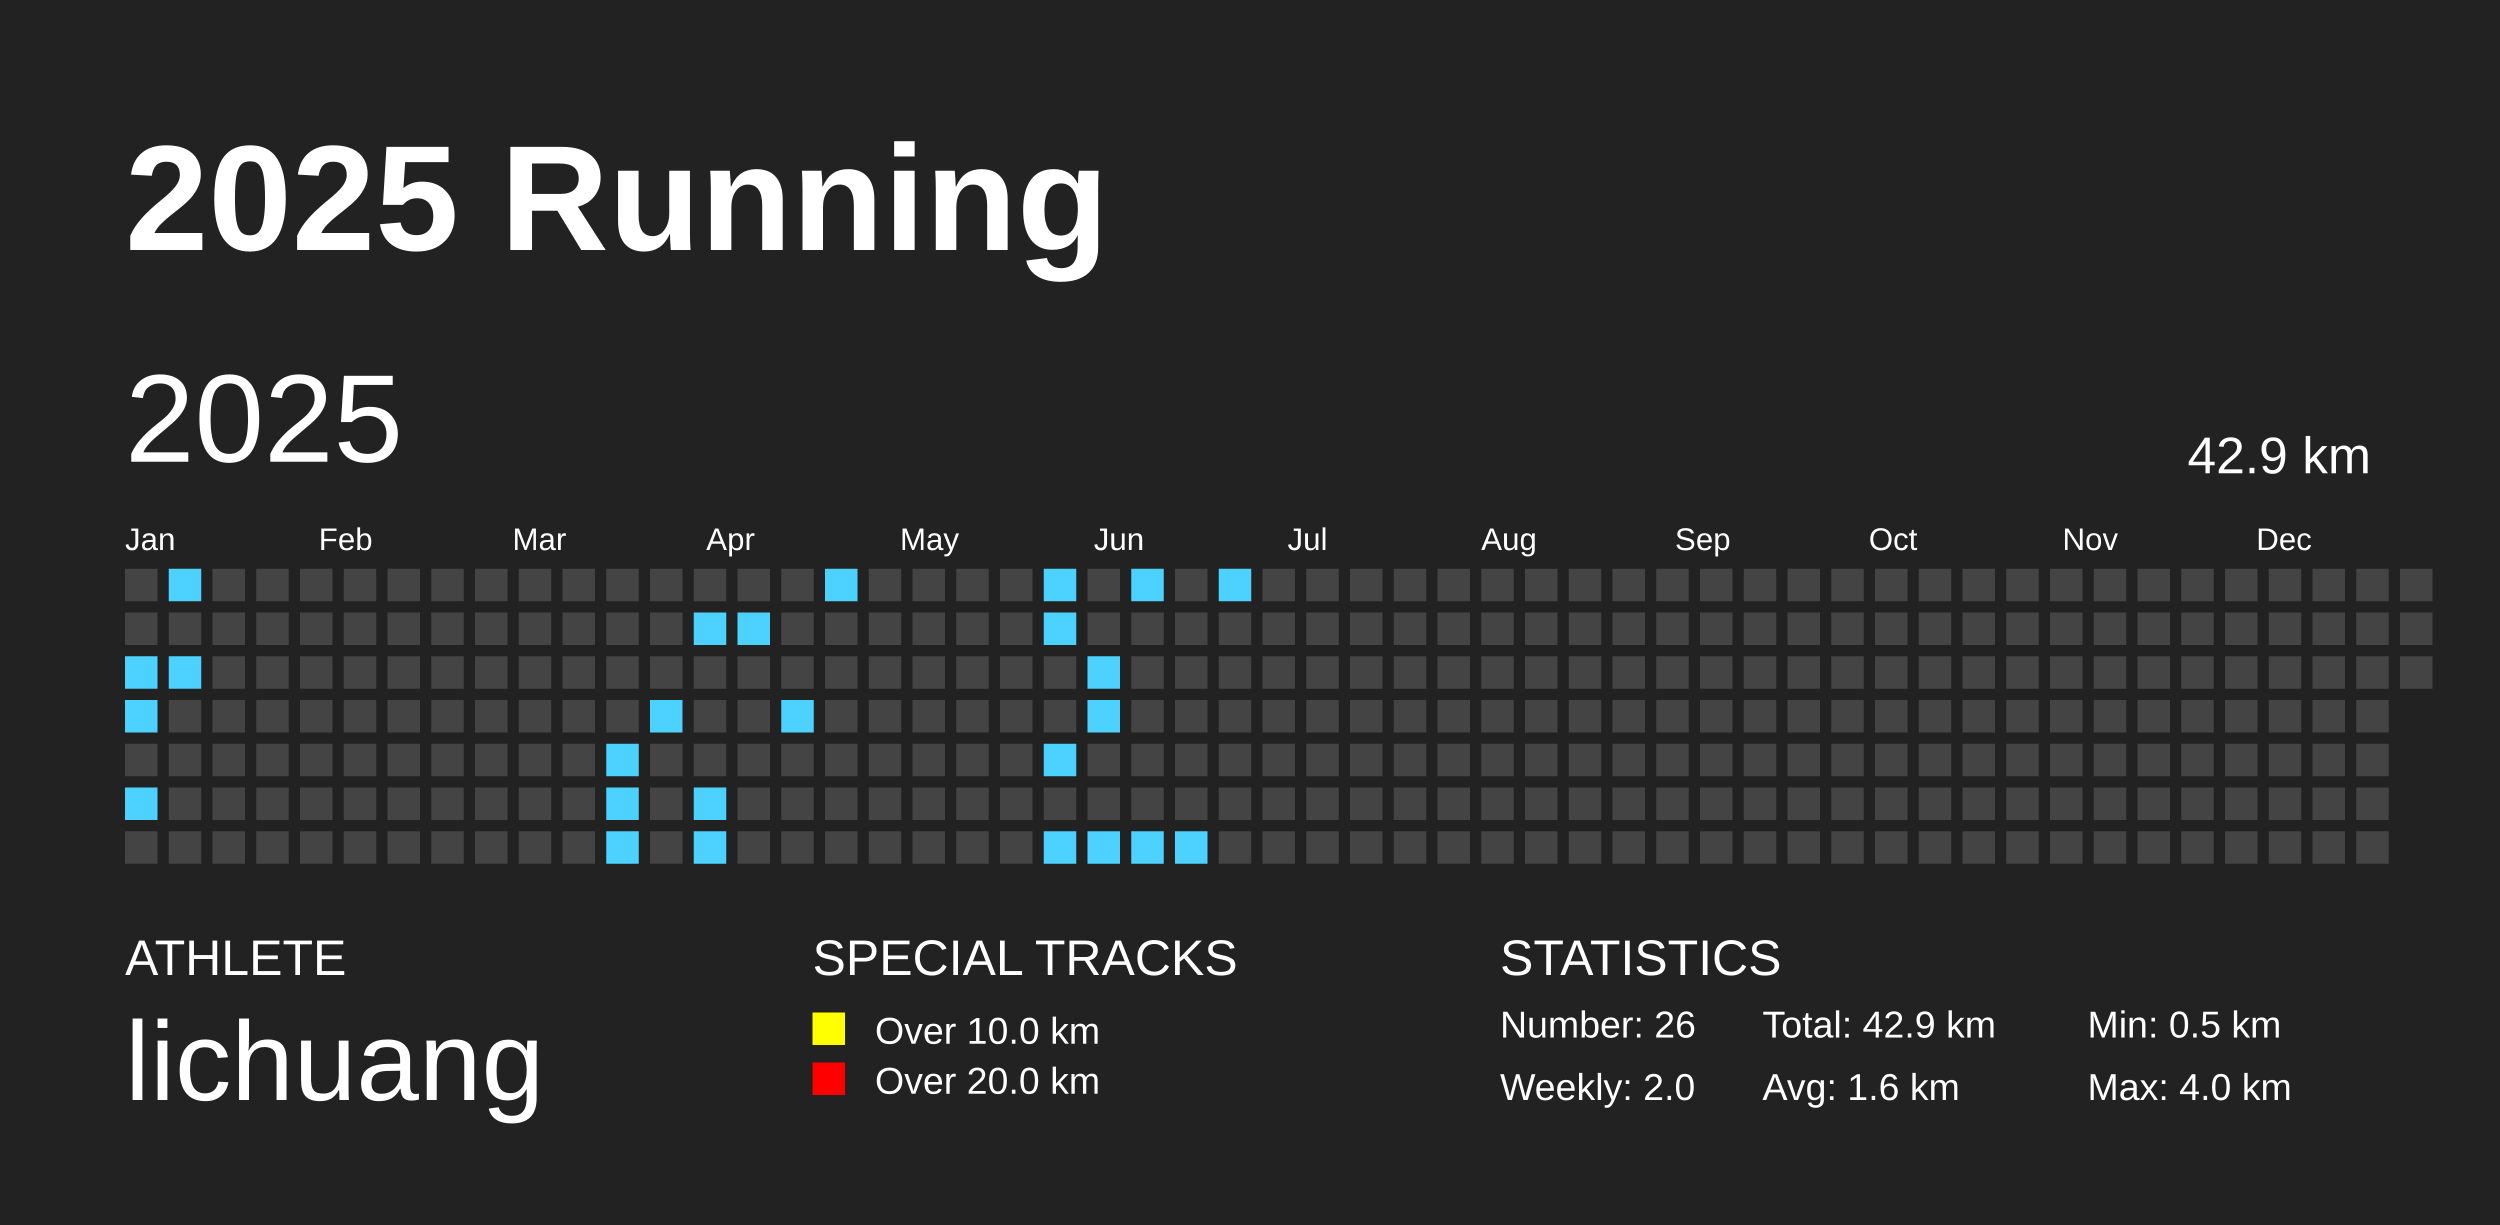
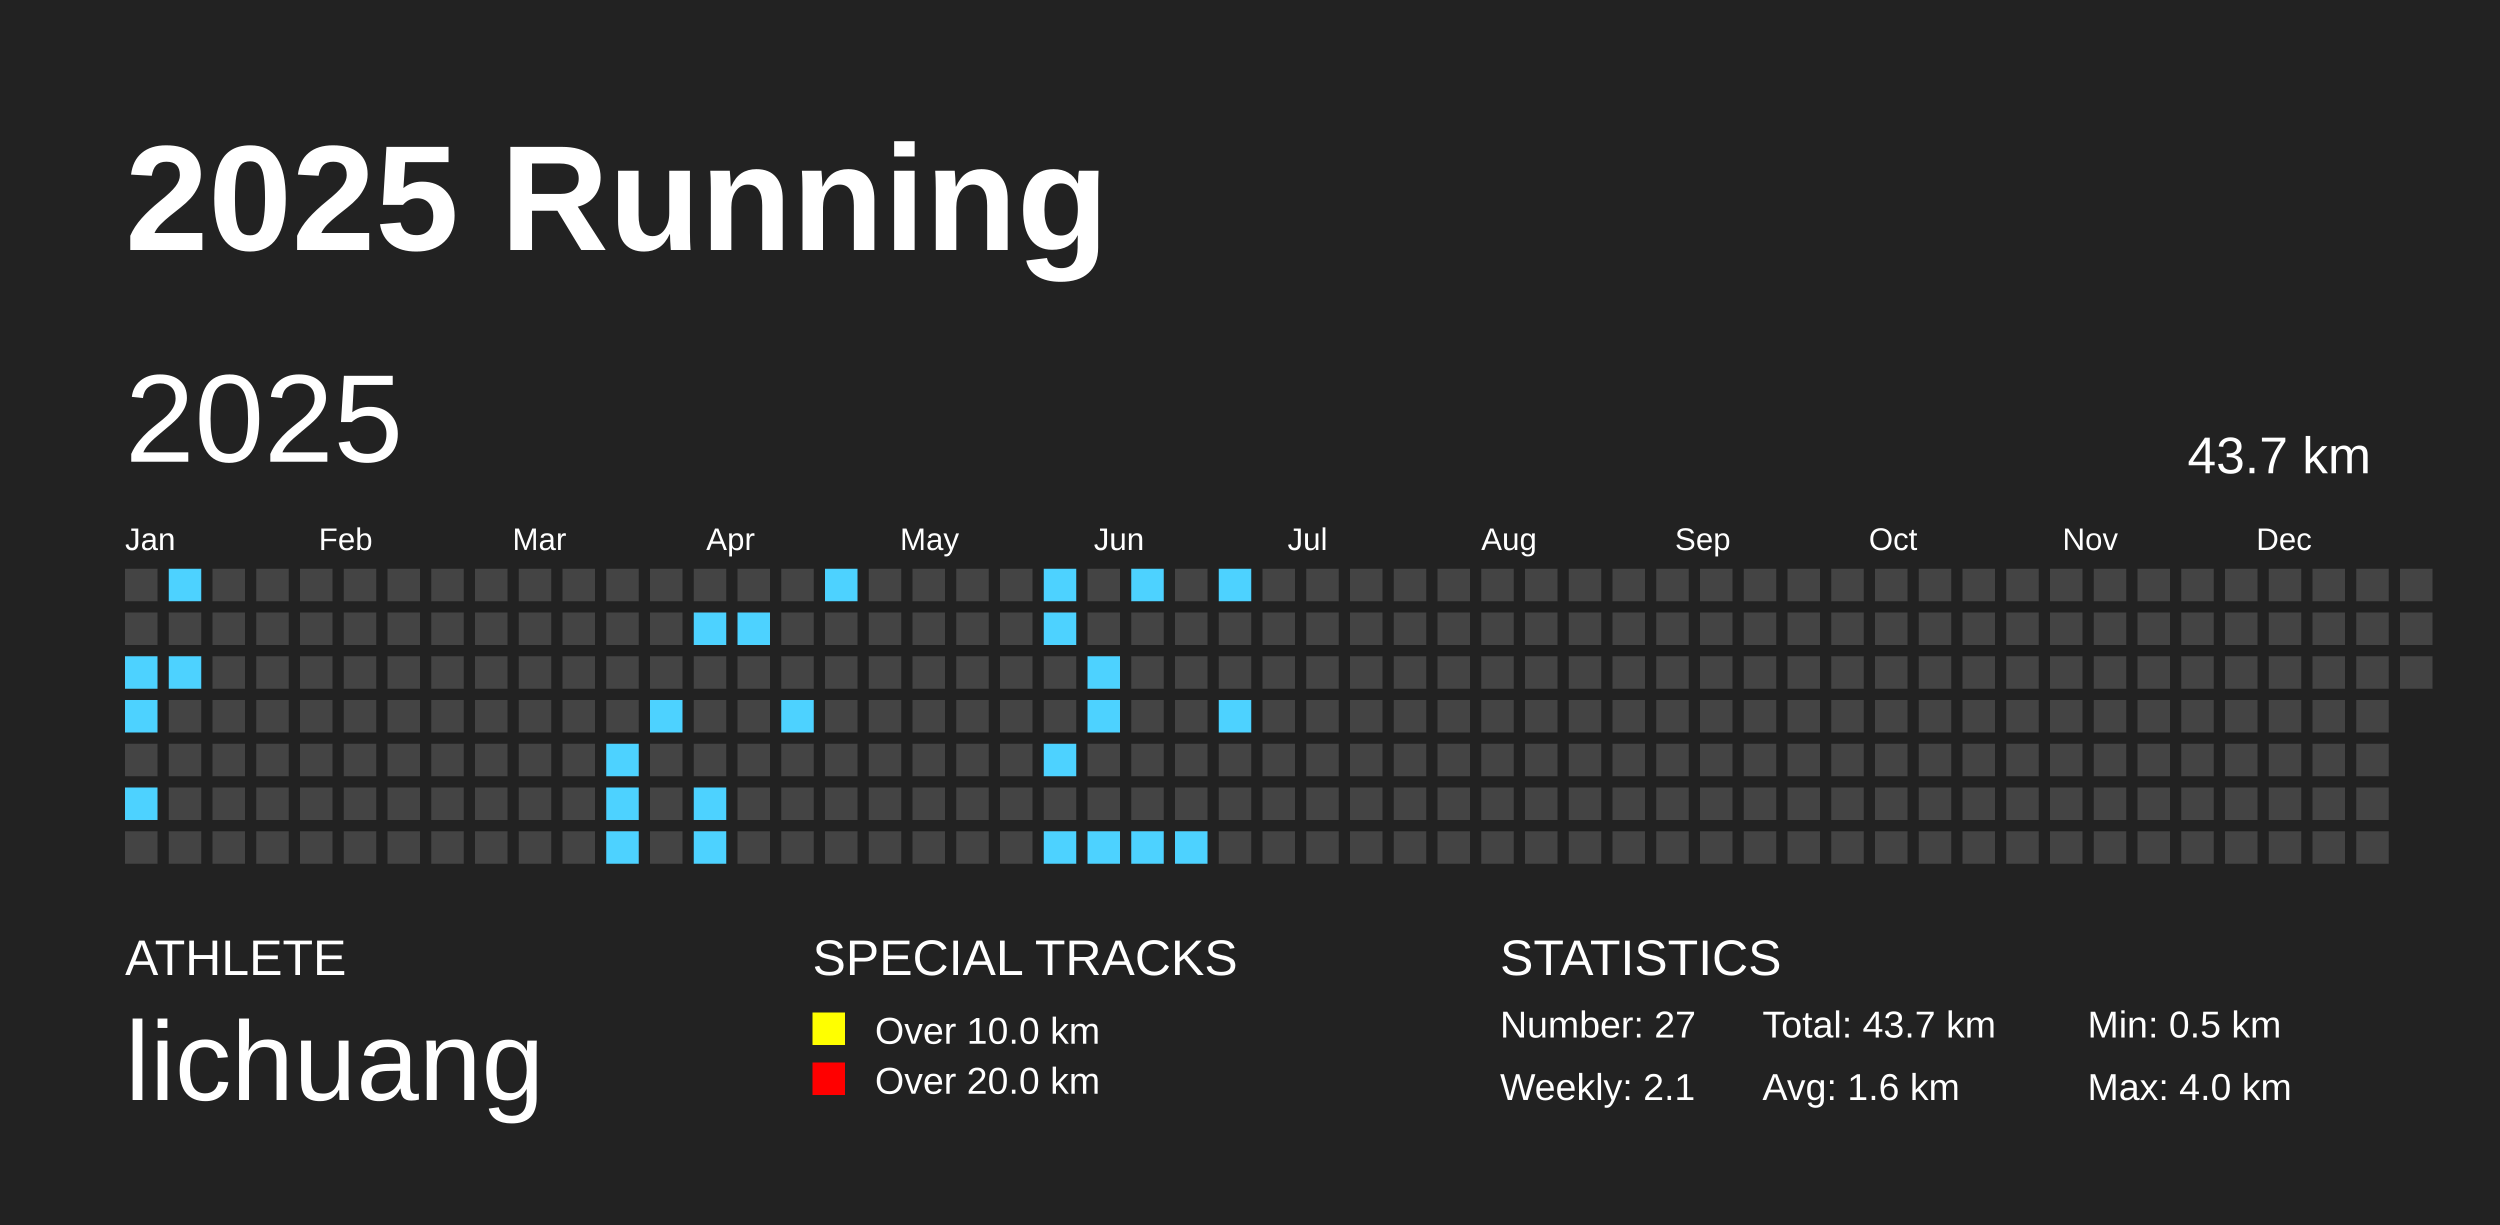
<svg xmlns="http://www.w3.org/2000/svg" baseProfile="full" height="98mm" version="1.1" viewBox="0,0,200,98" width="200mm">
  <defs />
  <rect fill="#222222" height="98" width="200" x="0" y="0" />
  <text fill="#FFFFFF" style="font-size:12px; font-family:Arial; font-weight:bold;" x="10" y="20">2025 Running</text>
  <text fill="#FFFFFF" style="font-size:4px; font-family:Arial" x="10" y="78">ATHLETE</text>
  <text fill="#FFFFFF" style="font-size:9px; font-family:Arial" x="10" y="88">lichuang</text>
  <text fill="#FFFFFF" style="font-size:4px; font-family:Arial" x="65" y="78">SPECIAL TRACKS</text>
  <rect fill="yellow" height="2.6" width="2.6" x="65" y="81" />
  <text fill="#FFFFFF" style="font-size:3px; font-family:Arial" x="70" y="83.5">Over 10.0 km</text>
  <rect fill="red" height="2.6" width="2.6" x="65" y="85" />
  <text fill="#FFFFFF" style="font-size:3px; font-family:Arial" x="70" y="87.5">Over 20.0 km</text>
  <text fill="#FFFFFF" style="font-size:4px; font-family:Arial" x="120" y="78">STATISTICS</text>
-   <text fill="#FFFFFF" style="font-size:3px; font-family:Arial" x="120" y="83">Number: 26</text>
-   <text fill="#FFFFFF" style="font-size:3px; font-family:Arial" x="120" y="88">Weekly: 2.0</text>
-   <text fill="#FFFFFF" style="font-size:3px; font-family:Arial" x="141" y="83">Total: 42.9 km</text>
+   <text fill="#FFFFFF" style="font-size:3px; font-family:Arial" x="120" y="83">Number: 27</text>
+   <text fill="#FFFFFF" style="font-size:3px; font-family:Arial" x="120" y="88">Weekly: 2.1</text>
+   <text fill="#FFFFFF" style="font-size:3px; font-family:Arial" x="141" y="83">Total: 43.7 km</text>
  <text fill="#FFFFFF" style="font-size:3px; font-family:Arial" x="141" y="88">Avg: 1.6 km</text>
  <text fill="#FFFFFF" style="font-size:3px; font-family:Arial" x="167" y="83">Min: 0.5 km</text>
  <text fill="#FFFFFF" style="font-size:3px; font-family:Arial" x="167" y="88">Max: 4.0 km</text>
  <text dominant-baseline="hanging" fill="#FFFFFF" style="font-size:10.0px; font-family:Arial;" x="10" y="30">2025</text>
-   <text dominant-baseline="hanging" fill="#FFFFFF" style="font-size:4.125px; font-family:Arial;" x="175" y="35">42.9 km</text>
+   <text dominant-baseline="hanging" fill="#FFFFFF" style="font-size:4.125px; font-family:Arial;" x="175" y="35">43.7 km</text>
  <text fill="#FFFFFF" style="font-size:2.5px; font-family:Arial" x="10.0" y="44">Jan</text>
  <text fill="#FFFFFF" style="font-size:2.5px; font-family:Arial" x="25.5" y="44">Feb</text>
  <text fill="#FFFFFF" style="font-size:2.5px; font-family:Arial" x="41.0" y="44">Mar</text>
  <text fill="#FFFFFF" style="font-size:2.5px; font-family:Arial" x="56.5" y="44">Apr</text>
  <text fill="#FFFFFF" style="font-size:2.5px; font-family:Arial" x="72.0" y="44">May</text>
  <text fill="#FFFFFF" style="font-size:2.5px; font-family:Arial" x="87.5" y="44">Jun</text>
  <text fill="#FFFFFF" style="font-size:2.5px; font-family:Arial" x="103.0" y="44">Jul</text>
  <text fill="#FFFFFF" style="font-size:2.5px; font-family:Arial" x="118.5" y="44">Aug</text>
  <text fill="#FFFFFF" style="font-size:2.5px; font-family:Arial" x="134.0" y="44">Sep</text>
  <text fill="#FFFFFF" style="font-size:2.5px; font-family:Arial" x="149.5" y="44">Oct</text>
  <text fill="#FFFFFF" style="font-size:2.5px; font-family:Arial" x="165.0" y="44">Nov</text>
  <text fill="#FFFFFF" style="font-size:2.5px; font-family:Arial" x="180.5" y="44">Dec</text>
  <rect fill="#444444" height="2.6" width="2.6" x="10.0" y="45.5" />
  <rect fill="#444444" height="2.6" width="2.6" x="10.0" y="49.0" />
  <rect fill="#4dd2ff" height="2.6" width="2.6" x="10.0" y="52.5" />
  <rect fill="#4dd2ff" height="2.6" width="2.6" x="10.0" y="56.0" />
  <rect fill="#444444" height="2.6" width="2.6" x="10.0" y="59.5" />
  <rect fill="#4dd2ff" height="2.6" width="2.6" x="10.0" y="63.0" />
  <rect fill="#444444" height="2.6" width="2.6" x="10.0" y="66.5" />
  <rect fill="#4dd2ff" height="2.6" width="2.6" x="13.5" y="45.5" />
  <rect fill="#444444" height="2.6" width="2.6" x="13.5" y="49.0" />
  <rect fill="#4dd2ff" height="2.6" width="2.6" x="13.5" y="52.5" />
  <rect fill="#444444" height="2.6" width="2.6" x="13.5" y="56.0" />
  <rect fill="#444444" height="2.6" width="2.6" x="13.5" y="59.5" />
  <rect fill="#444444" height="2.6" width="2.6" x="13.5" y="63.0" />
  <rect fill="#444444" height="2.6" width="2.6" x="13.5" y="66.5" />
  <rect fill="#444444" height="2.6" width="2.6" x="17.0" y="45.5" />
  <rect fill="#444444" height="2.6" width="2.6" x="17.0" y="49.0" />
  <rect fill="#444444" height="2.6" width="2.6" x="17.0" y="52.5" />
  <rect fill="#444444" height="2.6" width="2.6" x="17.0" y="56.0" />
  <rect fill="#444444" height="2.6" width="2.6" x="17.0" y="59.5" />
  <rect fill="#444444" height="2.6" width="2.6" x="17.0" y="63.0" />
  <rect fill="#444444" height="2.6" width="2.6" x="17.0" y="66.5" />
  <rect fill="#444444" height="2.6" width="2.6" x="20.5" y="45.5" />
  <rect fill="#444444" height="2.6" width="2.6" x="20.5" y="49.0" />
  <rect fill="#444444" height="2.6" width="2.6" x="20.5" y="52.5" />
  <rect fill="#444444" height="2.6" width="2.6" x="20.5" y="56.0" />
  <rect fill="#444444" height="2.6" width="2.6" x="20.5" y="59.5" />
  <rect fill="#444444" height="2.6" width="2.6" x="20.5" y="63.0" />
  <rect fill="#444444" height="2.6" width="2.6" x="20.5" y="66.5" />
  <rect fill="#444444" height="2.6" width="2.6" x="24.0" y="45.5" />
  <rect fill="#444444" height="2.6" width="2.6" x="24.0" y="49.0" />
  <rect fill="#444444" height="2.6" width="2.6" x="24.0" y="52.5" />
  <rect fill="#444444" height="2.6" width="2.6" x="24.0" y="56.0" />
  <rect fill="#444444" height="2.6" width="2.6" x="24.0" y="59.5" />
  <rect fill="#444444" height="2.6" width="2.6" x="24.0" y="63.0" />
  <rect fill="#444444" height="2.6" width="2.6" x="24.0" y="66.5" />
  <rect fill="#444444" height="2.6" width="2.6" x="27.5" y="45.5" />
  <rect fill="#444444" height="2.6" width="2.6" x="27.5" y="49.0" />
  <rect fill="#444444" height="2.6" width="2.6" x="27.5" y="52.5" />
  <rect fill="#444444" height="2.6" width="2.6" x="27.5" y="56.0" />
  <rect fill="#444444" height="2.6" width="2.6" x="27.5" y="59.5" />
  <rect fill="#444444" height="2.6" width="2.6" x="27.5" y="63.0" />
  <rect fill="#444444" height="2.6" width="2.6" x="27.5" y="66.5" />
  <rect fill="#444444" height="2.6" width="2.6" x="31.0" y="45.5" />
  <rect fill="#444444" height="2.6" width="2.6" x="31.0" y="49.0" />
  <rect fill="#444444" height="2.6" width="2.6" x="31.0" y="52.5" />
  <rect fill="#444444" height="2.6" width="2.6" x="31.0" y="56.0" />
  <rect fill="#444444" height="2.6" width="2.6" x="31.0" y="59.5" />
  <rect fill="#444444" height="2.6" width="2.6" x="31.0" y="63.0" />
  <rect fill="#444444" height="2.6" width="2.6" x="31.0" y="66.5" />
  <rect fill="#444444" height="2.6" width="2.6" x="34.5" y="45.5" />
  <rect fill="#444444" height="2.6" width="2.6" x="34.5" y="49.0" />
  <rect fill="#444444" height="2.6" width="2.6" x="34.5" y="52.5" />
  <rect fill="#444444" height="2.6" width="2.6" x="34.5" y="56.0" />
  <rect fill="#444444" height="2.6" width="2.6" x="34.5" y="59.5" />
  <rect fill="#444444" height="2.6" width="2.6" x="34.5" y="63.0" />
  <rect fill="#444444" height="2.6" width="2.6" x="34.5" y="66.5" />
  <rect fill="#444444" height="2.6" width="2.6" x="38.0" y="45.5" />
  <rect fill="#444444" height="2.6" width="2.6" x="38.0" y="49.0" />
  <rect fill="#444444" height="2.6" width="2.6" x="38.0" y="52.5" />
  <rect fill="#444444" height="2.6" width="2.6" x="38.0" y="56.0" />
  <rect fill="#444444" height="2.6" width="2.6" x="38.0" y="59.5" />
  <rect fill="#444444" height="2.6" width="2.6" x="38.0" y="63.0" />
  <rect fill="#444444" height="2.6" width="2.6" x="38.0" y="66.5" />
  <rect fill="#444444" height="2.6" width="2.6" x="41.5" y="45.5" />
  <rect fill="#444444" height="2.6" width="2.6" x="41.5" y="49.0" />
  <rect fill="#444444" height="2.6" width="2.6" x="41.5" y="52.5" />
  <rect fill="#444444" height="2.6" width="2.6" x="41.5" y="56.0" />
  <rect fill="#444444" height="2.6" width="2.6" x="41.5" y="59.5" />
  <rect fill="#444444" height="2.6" width="2.6" x="41.5" y="63.0" />
  <rect fill="#444444" height="2.6" width="2.6" x="41.5" y="66.5" />
  <rect fill="#444444" height="2.6" width="2.6" x="45.0" y="45.5" />
  <rect fill="#444444" height="2.6" width="2.6" x="45.0" y="49.0" />
  <rect fill="#444444" height="2.6" width="2.6" x="45.0" y="52.5" />
  <rect fill="#444444" height="2.6" width="2.6" x="45.0" y="56.0" />
  <rect fill="#444444" height="2.6" width="2.6" x="45.0" y="59.5" />
  <rect fill="#444444" height="2.6" width="2.6" x="45.0" y="63.0" />
  <rect fill="#444444" height="2.6" width="2.6" x="45.0" y="66.5" />
  <rect fill="#444444" height="2.6" width="2.6" x="48.5" y="45.5" />
  <rect fill="#444444" height="2.6" width="2.6" x="48.5" y="49.0" />
  <rect fill="#444444" height="2.6" width="2.6" x="48.5" y="52.5" />
  <rect fill="#444444" height="2.6" width="2.6" x="48.5" y="56.0" />
  <rect fill="#4dd2ff" height="2.6" width="2.6" x="48.5" y="59.5" />
  <rect fill="#4dd2ff" height="2.6" width="2.6" x="48.5" y="63.0" />
  <rect fill="#4dd2ff" height="2.6" width="2.6" x="48.5" y="66.5" />
  <rect fill="#444444" height="2.6" width="2.6" x="52.0" y="45.5" />
  <rect fill="#444444" height="2.6" width="2.6" x="52.0" y="49.0" />
  <rect fill="#444444" height="2.6" width="2.6" x="52.0" y="52.5" />
  <rect fill="#4dd2ff" height="2.6" width="2.6" x="52.0" y="56.0" />
  <rect fill="#444444" height="2.6" width="2.6" x="52.0" y="59.5" />
  <rect fill="#444444" height="2.6" width="2.6" x="52.0" y="63.0" />
  <rect fill="#444444" height="2.6" width="2.6" x="52.0" y="66.5" />
  <rect fill="#444444" height="2.6" width="2.6" x="55.5" y="45.5" />
  <rect fill="#4dd2ff" height="2.6" width="2.6" x="55.5" y="49.0" />
  <rect fill="#444444" height="2.6" width="2.6" x="55.5" y="52.5" />
  <rect fill="#444444" height="2.6" width="2.6" x="55.5" y="56.0" />
  <rect fill="#444444" height="2.6" width="2.6" x="55.5" y="59.5" />
  <rect fill="#4dd2ff" height="2.6" width="2.6" x="55.5" y="63.0" />
  <rect fill="#4dd2ff" height="2.6" width="2.6" x="55.5" y="66.5" />
  <rect fill="#444444" height="2.6" width="2.6" x="59.0" y="45.5" />
  <rect fill="#4dd2ff" height="2.6" width="2.6" x="59.0" y="49.0" />
  <rect fill="#444444" height="2.6" width="2.6" x="59.0" y="52.5" />
  <rect fill="#444444" height="2.6" width="2.6" x="59.0" y="56.0" />
  <rect fill="#444444" height="2.6" width="2.6" x="59.0" y="59.5" />
  <rect fill="#444444" height="2.6" width="2.6" x="59.0" y="63.0" />
  <rect fill="#444444" height="2.6" width="2.6" x="59.0" y="66.5" />
  <rect fill="#444444" height="2.6" width="2.6" x="62.5" y="45.5" />
  <rect fill="#444444" height="2.6" width="2.6" x="62.5" y="49.0" />
  <rect fill="#444444" height="2.6" width="2.6" x="62.5" y="52.5" />
  <rect fill="#4dd2ff" height="2.6" width="2.6" x="62.5" y="56.0" />
  <rect fill="#444444" height="2.6" width="2.6" x="62.5" y="59.5" />
  <rect fill="#444444" height="2.6" width="2.6" x="62.5" y="63.0" />
  <rect fill="#444444" height="2.6" width="2.6" x="62.5" y="66.5" />
  <rect fill="#4dd2ff" height="2.6" width="2.6" x="66.0" y="45.5" />
  <rect fill="#444444" height="2.6" width="2.6" x="66.0" y="49.0" />
  <rect fill="#444444" height="2.6" width="2.6" x="66.0" y="52.5" />
  <rect fill="#444444" height="2.6" width="2.6" x="66.0" y="56.0" />
  <rect fill="#444444" height="2.6" width="2.6" x="66.0" y="59.5" />
  <rect fill="#444444" height="2.6" width="2.6" x="66.0" y="63.0" />
  <rect fill="#444444" height="2.6" width="2.6" x="66.0" y="66.5" />
  <rect fill="#444444" height="2.6" width="2.6" x="69.5" y="45.5" />
  <rect fill="#444444" height="2.6" width="2.6" x="69.5" y="49.0" />
  <rect fill="#444444" height="2.6" width="2.6" x="69.5" y="52.5" />
  <rect fill="#444444" height="2.6" width="2.6" x="69.5" y="56.0" />
  <rect fill="#444444" height="2.6" width="2.6" x="69.5" y="59.5" />
  <rect fill="#444444" height="2.6" width="2.6" x="69.5" y="63.0" />
  <rect fill="#444444" height="2.6" width="2.6" x="69.5" y="66.5" />
  <rect fill="#444444" height="2.6" width="2.6" x="73.0" y="45.5" />
  <rect fill="#444444" height="2.6" width="2.6" x="73.0" y="49.0" />
  <rect fill="#444444" height="2.6" width="2.6" x="73.0" y="52.5" />
  <rect fill="#444444" height="2.6" width="2.6" x="73.0" y="56.0" />
  <rect fill="#444444" height="2.6" width="2.6" x="73.0" y="59.5" />
  <rect fill="#444444" height="2.6" width="2.6" x="73.0" y="63.0" />
  <rect fill="#444444" height="2.6" width="2.6" x="73.0" y="66.5" />
  <rect fill="#444444" height="2.6" width="2.6" x="76.5" y="45.5" />
  <rect fill="#444444" height="2.6" width="2.6" x="76.5" y="49.0" />
  <rect fill="#444444" height="2.6" width="2.6" x="76.5" y="52.5" />
  <rect fill="#444444" height="2.6" width="2.6" x="76.5" y="56.0" />
  <rect fill="#444444" height="2.6" width="2.6" x="76.5" y="59.5" />
  <rect fill="#444444" height="2.6" width="2.6" x="76.5" y="63.0" />
  <rect fill="#444444" height="2.6" width="2.6" x="76.5" y="66.5" />
  <rect fill="#444444" height="2.6" width="2.6" x="80.0" y="45.5" />
  <rect fill="#444444" height="2.6" width="2.6" x="80.0" y="49.0" />
  <rect fill="#444444" height="2.6" width="2.6" x="80.0" y="52.5" />
  <rect fill="#444444" height="2.6" width="2.6" x="80.0" y="56.0" />
  <rect fill="#444444" height="2.6" width="2.6" x="80.0" y="59.5" />
  <rect fill="#444444" height="2.6" width="2.6" x="80.0" y="63.0" />
  <rect fill="#444444" height="2.6" width="2.6" x="80.0" y="66.5" />
  <rect fill="#4dd2ff" height="2.6" width="2.6" x="83.5" y="45.5" />
  <rect fill="#4dd2ff" height="2.6" width="2.6" x="83.5" y="49.0" />
  <rect fill="#444444" height="2.6" width="2.6" x="83.5" y="52.5" />
  <rect fill="#444444" height="2.6" width="2.6" x="83.5" y="56.0" />
  <rect fill="#4dd2ff" height="2.6" width="2.6" x="83.5" y="59.5" />
  <rect fill="#444444" height="2.6" width="2.6" x="83.5" y="63.0" />
  <rect fill="#4dd2ff" height="2.6" width="2.6" x="83.5" y="66.5" />
  <rect fill="#444444" height="2.6" width="2.6" x="87.0" y="45.5" />
  <rect fill="#444444" height="2.6" width="2.6" x="87.0" y="49.0" />
  <rect fill="#4dd2ff" height="2.6" width="2.6" x="87.0" y="52.5" />
  <rect fill="#4dd2ff" height="2.6" width="2.6" x="87.0" y="56.0" />
  <rect fill="#444444" height="2.6" width="2.6" x="87.0" y="59.5" />
  <rect fill="#444444" height="2.6" width="2.6" x="87.0" y="63.0" />
  <rect fill="#4dd2ff" height="2.6" width="2.6" x="87.0" y="66.5" />
  <rect fill="#4dd2ff" height="2.6" width="2.6" x="90.5" y="45.5" />
  <rect fill="#444444" height="2.6" width="2.6" x="90.5" y="49.0" />
  <rect fill="#444444" height="2.6" width="2.6" x="90.5" y="52.5" />
  <rect fill="#444444" height="2.6" width="2.6" x="90.5" y="56.0" />
  <rect fill="#444444" height="2.6" width="2.6" x="90.5" y="59.5" />
  <rect fill="#444444" height="2.6" width="2.6" x="90.5" y="63.0" />
  <rect fill="#4dd2ff" height="2.6" width="2.6" x="90.5" y="66.5" />
  <rect fill="#444444" height="2.6" width="2.6" x="94.0" y="45.5" />
  <rect fill="#444444" height="2.6" width="2.6" x="94.0" y="49.0" />
  <rect fill="#444444" height="2.6" width="2.6" x="94.0" y="52.5" />
  <rect fill="#444444" height="2.6" width="2.6" x="94.0" y="56.0" />
  <rect fill="#444444" height="2.6" width="2.6" x="94.0" y="59.5" />
  <rect fill="#444444" height="2.6" width="2.6" x="94.0" y="63.0" />
  <rect fill="#4dd2ff" height="2.6" width="2.6" x="94.0" y="66.5" />
  <rect fill="#4dd2ff" height="2.6" width="2.6" x="97.5" y="45.5" />
  <rect fill="#444444" height="2.6" width="2.6" x="97.5" y="49.0" />
  <rect fill="#444444" height="2.6" width="2.6" x="97.5" y="52.5" />
-   <rect fill="#444444" height="2.6" width="2.6" x="97.5" y="56.0" />
+   <rect fill="#4dd2ff" height="2.6" width="2.6" x="97.5" y="56.0" />
  <rect fill="#444444" height="2.6" width="2.6" x="97.5" y="59.5" />
  <rect fill="#444444" height="2.6" width="2.6" x="97.5" y="63.0" />
  <rect fill="#444444" height="2.6" width="2.6" x="97.5" y="66.5" />
  <rect fill="#444444" height="2.6" width="2.6" x="101.0" y="45.5" />
  <rect fill="#444444" height="2.6" width="2.6" x="101.0" y="49.0" />
  <rect fill="#444444" height="2.6" width="2.6" x="101.0" y="52.5" />
  <rect fill="#444444" height="2.6" width="2.6" x="101.0" y="56.0" />
  <rect fill="#444444" height="2.6" width="2.6" x="101.0" y="59.5" />
  <rect fill="#444444" height="2.6" width="2.6" x="101.0" y="63.0" />
  <rect fill="#444444" height="2.6" width="2.6" x="101.0" y="66.5" />
  <rect fill="#444444" height="2.6" width="2.6" x="104.5" y="45.5" />
  <rect fill="#444444" height="2.6" width="2.6" x="104.5" y="49.0" />
  <rect fill="#444444" height="2.6" width="2.6" x="104.5" y="52.5" />
  <rect fill="#444444" height="2.6" width="2.6" x="104.5" y="56.0" />
  <rect fill="#444444" height="2.6" width="2.6" x="104.5" y="59.5" />
  <rect fill="#444444" height="2.6" width="2.6" x="104.5" y="63.0" />
  <rect fill="#444444" height="2.6" width="2.6" x="104.5" y="66.5" />
  <rect fill="#444444" height="2.6" width="2.6" x="108.0" y="45.5" />
  <rect fill="#444444" height="2.6" width="2.6" x="108.0" y="49.0" />
  <rect fill="#444444" height="2.6" width="2.6" x="108.0" y="52.5" />
  <rect fill="#444444" height="2.6" width="2.6" x="108.0" y="56.0" />
  <rect fill="#444444" height="2.6" width="2.6" x="108.0" y="59.5" />
  <rect fill="#444444" height="2.6" width="2.6" x="108.0" y="63.0" />
  <rect fill="#444444" height="2.6" width="2.6" x="108.0" y="66.5" />
  <rect fill="#444444" height="2.6" width="2.6" x="111.5" y="45.5" />
  <rect fill="#444444" height="2.6" width="2.6" x="111.5" y="49.0" />
  <rect fill="#444444" height="2.6" width="2.6" x="111.5" y="52.5" />
  <rect fill="#444444" height="2.6" width="2.6" x="111.5" y="56.0" />
  <rect fill="#444444" height="2.6" width="2.6" x="111.5" y="59.5" />
  <rect fill="#444444" height="2.6" width="2.6" x="111.5" y="63.0" />
  <rect fill="#444444" height="2.6" width="2.6" x="111.5" y="66.5" />
  <rect fill="#444444" height="2.6" width="2.6" x="115.0" y="45.5" />
  <rect fill="#444444" height="2.6" width="2.6" x="115.0" y="49.0" />
  <rect fill="#444444" height="2.6" width="2.6" x="115.0" y="52.5" />
  <rect fill="#444444" height="2.6" width="2.6" x="115.0" y="56.0" />
  <rect fill="#444444" height="2.6" width="2.6" x="115.0" y="59.5" />
  <rect fill="#444444" height="2.6" width="2.6" x="115.0" y="63.0" />
  <rect fill="#444444" height="2.6" width="2.6" x="115.0" y="66.5" />
  <rect fill="#444444" height="2.6" width="2.6" x="118.5" y="45.5" />
  <rect fill="#444444" height="2.6" width="2.6" x="118.5" y="49.0" />
  <rect fill="#444444" height="2.6" width="2.6" x="118.5" y="52.5" />
  <rect fill="#444444" height="2.6" width="2.6" x="118.5" y="56.0" />
  <rect fill="#444444" height="2.6" width="2.6" x="118.5" y="59.5" />
  <rect fill="#444444" height="2.6" width="2.6" x="118.5" y="63.0" />
  <rect fill="#444444" height="2.6" width="2.6" x="118.5" y="66.5" />
  <rect fill="#444444" height="2.6" width="2.6" x="122.0" y="45.5" />
  <rect fill="#444444" height="2.6" width="2.6" x="122.0" y="49.0" />
  <rect fill="#444444" height="2.6" width="2.6" x="122.0" y="52.5" />
  <rect fill="#444444" height="2.6" width="2.6" x="122.0" y="56.0" />
  <rect fill="#444444" height="2.6" width="2.6" x="122.0" y="59.5" />
  <rect fill="#444444" height="2.6" width="2.6" x="122.0" y="63.0" />
  <rect fill="#444444" height="2.6" width="2.6" x="122.0" y="66.5" />
  <rect fill="#444444" height="2.6" width="2.6" x="125.5" y="45.5" />
  <rect fill="#444444" height="2.6" width="2.6" x="125.5" y="49.0" />
  <rect fill="#444444" height="2.6" width="2.6" x="125.5" y="52.5" />
  <rect fill="#444444" height="2.6" width="2.6" x="125.5" y="56.0" />
  <rect fill="#444444" height="2.6" width="2.6" x="125.5" y="59.5" />
  <rect fill="#444444" height="2.6" width="2.6" x="125.5" y="63.0" />
  <rect fill="#444444" height="2.6" width="2.6" x="125.5" y="66.5" />
  <rect fill="#444444" height="2.6" width="2.6" x="129.0" y="45.5" />
  <rect fill="#444444" height="2.6" width="2.6" x="129.0" y="49.0" />
  <rect fill="#444444" height="2.6" width="2.6" x="129.0" y="52.5" />
  <rect fill="#444444" height="2.6" width="2.6" x="129.0" y="56.0" />
  <rect fill="#444444" height="2.6" width="2.6" x="129.0" y="59.5" />
  <rect fill="#444444" height="2.6" width="2.6" x="129.0" y="63.0" />
  <rect fill="#444444" height="2.6" width="2.6" x="129.0" y="66.5" />
  <rect fill="#444444" height="2.6" width="2.6" x="132.5" y="45.5" />
  <rect fill="#444444" height="2.6" width="2.6" x="132.5" y="49.0" />
  <rect fill="#444444" height="2.6" width="2.6" x="132.5" y="52.5" />
  <rect fill="#444444" height="2.6" width="2.6" x="132.5" y="56.0" />
  <rect fill="#444444" height="2.6" width="2.6" x="132.5" y="59.5" />
  <rect fill="#444444" height="2.6" width="2.6" x="132.5" y="63.0" />
  <rect fill="#444444" height="2.6" width="2.6" x="132.5" y="66.5" />
  <rect fill="#444444" height="2.6" width="2.6" x="136.0" y="45.5" />
  <rect fill="#444444" height="2.6" width="2.6" x="136.0" y="49.0" />
  <rect fill="#444444" height="2.6" width="2.6" x="136.0" y="52.5" />
  <rect fill="#444444" height="2.6" width="2.6" x="136.0" y="56.0" />
  <rect fill="#444444" height="2.6" width="2.6" x="136.0" y="59.5" />
  <rect fill="#444444" height="2.6" width="2.6" x="136.0" y="63.0" />
  <rect fill="#444444" height="2.6" width="2.6" x="136.0" y="66.5" />
  <rect fill="#444444" height="2.6" width="2.6" x="139.5" y="45.5" />
  <rect fill="#444444" height="2.6" width="2.6" x="139.5" y="49.0" />
  <rect fill="#444444" height="2.6" width="2.6" x="139.5" y="52.5" />
  <rect fill="#444444" height="2.6" width="2.6" x="139.5" y="56.0" />
  <rect fill="#444444" height="2.6" width="2.6" x="139.5" y="59.5" />
  <rect fill="#444444" height="2.6" width="2.6" x="139.5" y="63.0" />
  <rect fill="#444444" height="2.6" width="2.6" x="139.5" y="66.5" />
  <rect fill="#444444" height="2.6" width="2.6" x="143.0" y="45.5" />
  <rect fill="#444444" height="2.6" width="2.6" x="143.0" y="49.0" />
  <rect fill="#444444" height="2.6" width="2.6" x="143.0" y="52.5" />
  <rect fill="#444444" height="2.6" width="2.6" x="143.0" y="56.0" />
  <rect fill="#444444" height="2.6" width="2.6" x="143.0" y="59.5" />
  <rect fill="#444444" height="2.6" width="2.6" x="143.0" y="63.0" />
  <rect fill="#444444" height="2.6" width="2.6" x="143.0" y="66.5" />
  <rect fill="#444444" height="2.6" width="2.6" x="146.5" y="45.5" />
  <rect fill="#444444" height="2.6" width="2.6" x="146.5" y="49.0" />
  <rect fill="#444444" height="2.6" width="2.6" x="146.5" y="52.5" />
  <rect fill="#444444" height="2.6" width="2.6" x="146.5" y="56.0" />
  <rect fill="#444444" height="2.6" width="2.6" x="146.5" y="59.5" />
  <rect fill="#444444" height="2.6" width="2.6" x="146.5" y="63.0" />
  <rect fill="#444444" height="2.6" width="2.6" x="146.5" y="66.5" />
  <rect fill="#444444" height="2.6" width="2.6" x="150.0" y="45.5" />
  <rect fill="#444444" height="2.6" width="2.6" x="150.0" y="49.0" />
  <rect fill="#444444" height="2.6" width="2.6" x="150.0" y="52.5" />
  <rect fill="#444444" height="2.6" width="2.6" x="150.0" y="56.0" />
  <rect fill="#444444" height="2.6" width="2.6" x="150.0" y="59.5" />
  <rect fill="#444444" height="2.6" width="2.6" x="150.0" y="63.0" />
  <rect fill="#444444" height="2.6" width="2.6" x="150.0" y="66.5" />
  <rect fill="#444444" height="2.6" width="2.6" x="153.5" y="45.5" />
  <rect fill="#444444" height="2.6" width="2.6" x="153.5" y="49.0" />
  <rect fill="#444444" height="2.6" width="2.6" x="153.5" y="52.5" />
  <rect fill="#444444" height="2.6" width="2.6" x="153.5" y="56.0" />
  <rect fill="#444444" height="2.6" width="2.6" x="153.5" y="59.5" />
  <rect fill="#444444" height="2.6" width="2.6" x="153.5" y="63.0" />
  <rect fill="#444444" height="2.6" width="2.6" x="153.5" y="66.5" />
  <rect fill="#444444" height="2.6" width="2.6" x="157.0" y="45.5" />
  <rect fill="#444444" height="2.6" width="2.6" x="157.0" y="49.0" />
  <rect fill="#444444" height="2.6" width="2.6" x="157.0" y="52.5" />
  <rect fill="#444444" height="2.6" width="2.6" x="157.0" y="56.0" />
  <rect fill="#444444" height="2.6" width="2.6" x="157.0" y="59.5" />
  <rect fill="#444444" height="2.6" width="2.6" x="157.0" y="63.0" />
  <rect fill="#444444" height="2.6" width="2.6" x="157.0" y="66.5" />
  <rect fill="#444444" height="2.6" width="2.6" x="160.5" y="45.5" />
  <rect fill="#444444" height="2.6" width="2.6" x="160.5" y="49.0" />
  <rect fill="#444444" height="2.6" width="2.6" x="160.5" y="52.5" />
  <rect fill="#444444" height="2.6" width="2.6" x="160.5" y="56.0" />
  <rect fill="#444444" height="2.6" width="2.6" x="160.5" y="59.5" />
  <rect fill="#444444" height="2.6" width="2.6" x="160.5" y="63.0" />
  <rect fill="#444444" height="2.6" width="2.6" x="160.5" y="66.5" />
  <rect fill="#444444" height="2.6" width="2.6" x="164.0" y="45.5" />
  <rect fill="#444444" height="2.6" width="2.6" x="164.0" y="49.0" />
  <rect fill="#444444" height="2.6" width="2.6" x="164.0" y="52.5" />
  <rect fill="#444444" height="2.6" width="2.6" x="164.0" y="56.0" />
  <rect fill="#444444" height="2.6" width="2.6" x="164.0" y="59.5" />
  <rect fill="#444444" height="2.6" width="2.6" x="164.0" y="63.0" />
  <rect fill="#444444" height="2.6" width="2.6" x="164.0" y="66.5" />
  <rect fill="#444444" height="2.6" width="2.6" x="167.5" y="45.5" />
  <rect fill="#444444" height="2.6" width="2.6" x="167.5" y="49.0" />
  <rect fill="#444444" height="2.6" width="2.6" x="167.5" y="52.5" />
  <rect fill="#444444" height="2.6" width="2.6" x="167.5" y="56.0" />
  <rect fill="#444444" height="2.6" width="2.6" x="167.5" y="59.5" />
  <rect fill="#444444" height="2.6" width="2.6" x="167.5" y="63.0" />
  <rect fill="#444444" height="2.6" width="2.6" x="167.5" y="66.5" />
  <rect fill="#444444" height="2.6" width="2.6" x="171.0" y="45.5" />
  <rect fill="#444444" height="2.6" width="2.6" x="171.0" y="49.0" />
  <rect fill="#444444" height="2.6" width="2.6" x="171.0" y="52.5" />
  <rect fill="#444444" height="2.6" width="2.6" x="171.0" y="56.0" />
  <rect fill="#444444" height="2.6" width="2.6" x="171.0" y="59.5" />
  <rect fill="#444444" height="2.6" width="2.6" x="171.0" y="63.0" />
  <rect fill="#444444" height="2.6" width="2.6" x="171.0" y="66.5" />
  <rect fill="#444444" height="2.6" width="2.6" x="174.5" y="45.5" />
  <rect fill="#444444" height="2.6" width="2.6" x="174.5" y="49.0" />
  <rect fill="#444444" height="2.6" width="2.6" x="174.5" y="52.5" />
  <rect fill="#444444" height="2.6" width="2.6" x="174.5" y="56.0" />
  <rect fill="#444444" height="2.6" width="2.6" x="174.5" y="59.5" />
  <rect fill="#444444" height="2.6" width="2.6" x="174.5" y="63.0" />
  <rect fill="#444444" height="2.6" width="2.6" x="174.5" y="66.5" />
  <rect fill="#444444" height="2.6" width="2.6" x="178.0" y="45.5" />
  <rect fill="#444444" height="2.6" width="2.6" x="178.0" y="49.0" />
  <rect fill="#444444" height="2.6" width="2.6" x="178.0" y="52.5" />
  <rect fill="#444444" height="2.6" width="2.6" x="178.0" y="56.0" />
  <rect fill="#444444" height="2.6" width="2.6" x="178.0" y="59.5" />
  <rect fill="#444444" height="2.6" width="2.6" x="178.0" y="63.0" />
  <rect fill="#444444" height="2.6" width="2.6" x="178.0" y="66.5" />
  <rect fill="#444444" height="2.6" width="2.6" x="181.5" y="45.5" />
  <rect fill="#444444" height="2.6" width="2.6" x="181.5" y="49.0" />
  <rect fill="#444444" height="2.6" width="2.6" x="181.5" y="52.5" />
  <rect fill="#444444" height="2.6" width="2.6" x="181.5" y="56.0" />
  <rect fill="#444444" height="2.6" width="2.6" x="181.5" y="59.5" />
  <rect fill="#444444" height="2.6" width="2.6" x="181.5" y="63.0" />
  <rect fill="#444444" height="2.6" width="2.6" x="181.5" y="66.5" />
  <rect fill="#444444" height="2.6" width="2.6" x="185.0" y="45.5" />
  <rect fill="#444444" height="2.6" width="2.6" x="185.0" y="49.0" />
  <rect fill="#444444" height="2.6" width="2.6" x="185.0" y="52.5" />
  <rect fill="#444444" height="2.6" width="2.6" x="185.0" y="56.0" />
  <rect fill="#444444" height="2.6" width="2.6" x="185.0" y="59.5" />
  <rect fill="#444444" height="2.6" width="2.6" x="185.0" y="63.0" />
  <rect fill="#444444" height="2.6" width="2.6" x="185.0" y="66.5" />
  <rect fill="#444444" height="2.6" width="2.6" x="188.5" y="45.5" />
  <rect fill="#444444" height="2.6" width="2.6" x="188.5" y="49.0" />
  <rect fill="#444444" height="2.6" width="2.6" x="188.5" y="52.5" />
  <rect fill="#444444" height="2.6" width="2.6" x="188.5" y="56.0" />
  <rect fill="#444444" height="2.6" width="2.6" x="188.5" y="59.5" />
  <rect fill="#444444" height="2.6" width="2.6" x="188.5" y="63.0" />
  <rect fill="#444444" height="2.6" width="2.6" x="188.5" y="66.5" />
  <rect fill="#444444" height="2.6" width="2.6" x="192.0" y="45.5" />
  <rect fill="#444444" height="2.6" width="2.6" x="192.0" y="49.0" />
  <rect fill="#444444" height="2.6" width="2.6" x="192.0" y="52.5" />
</svg>
